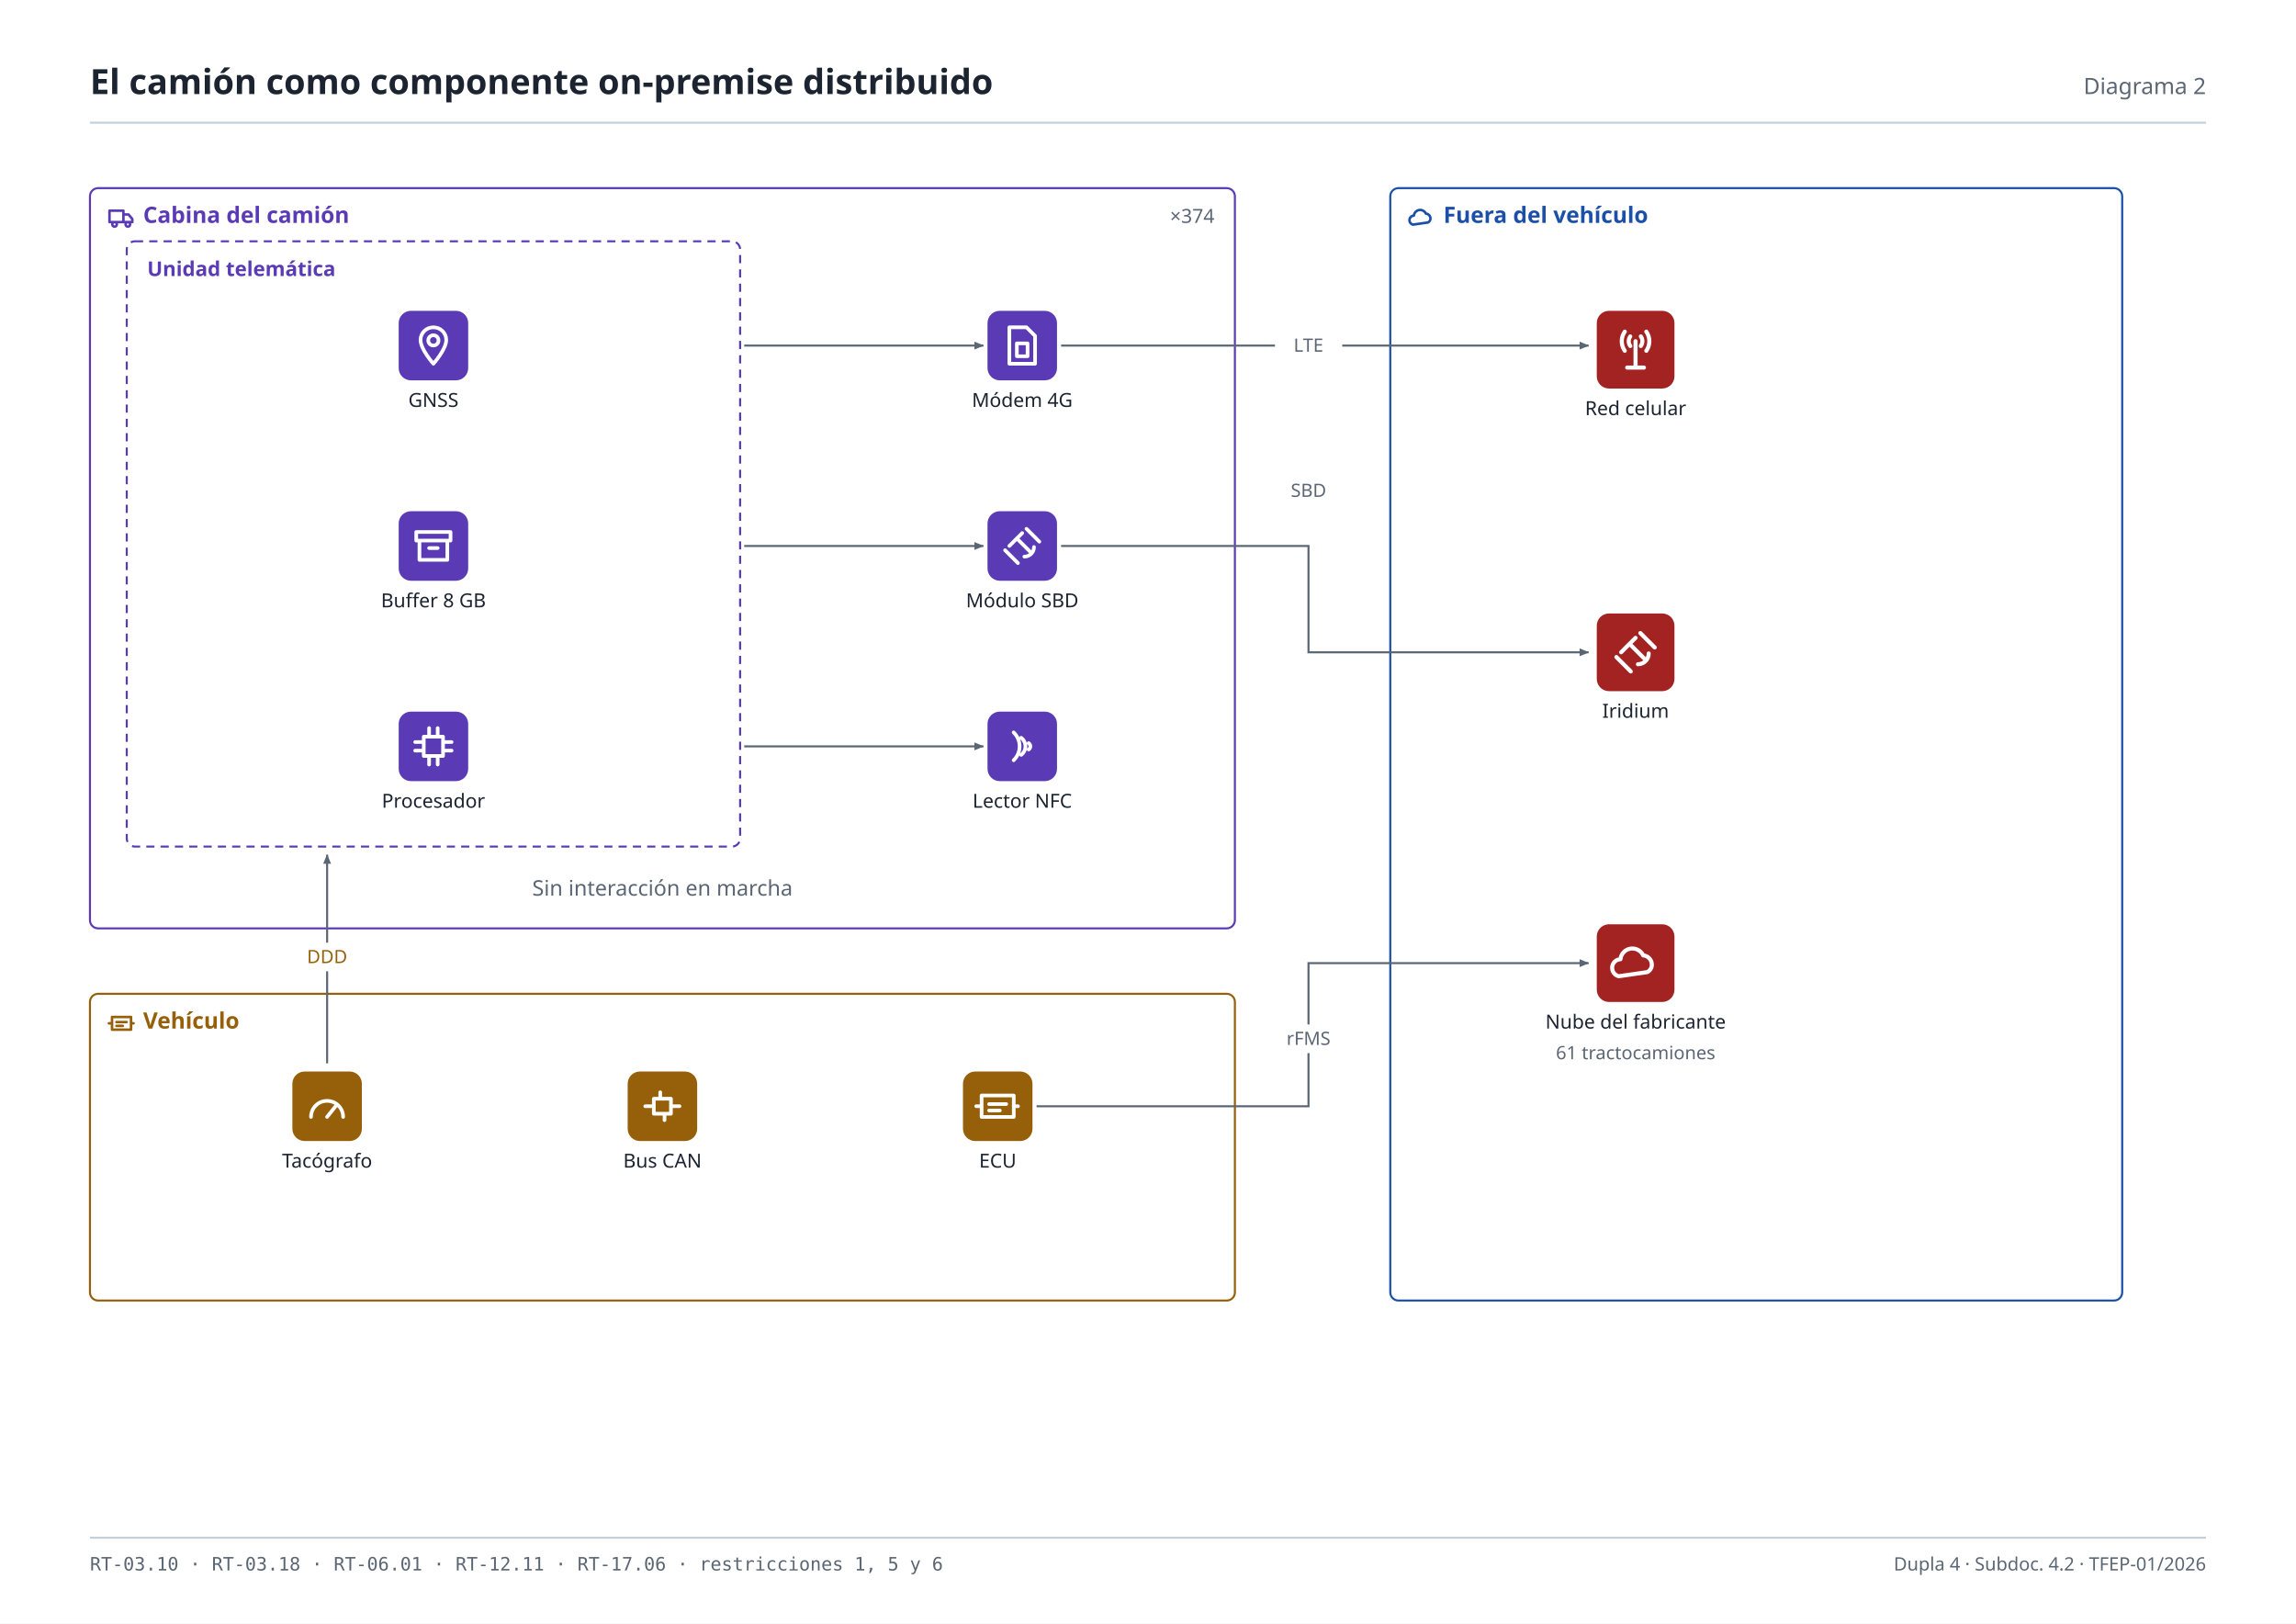
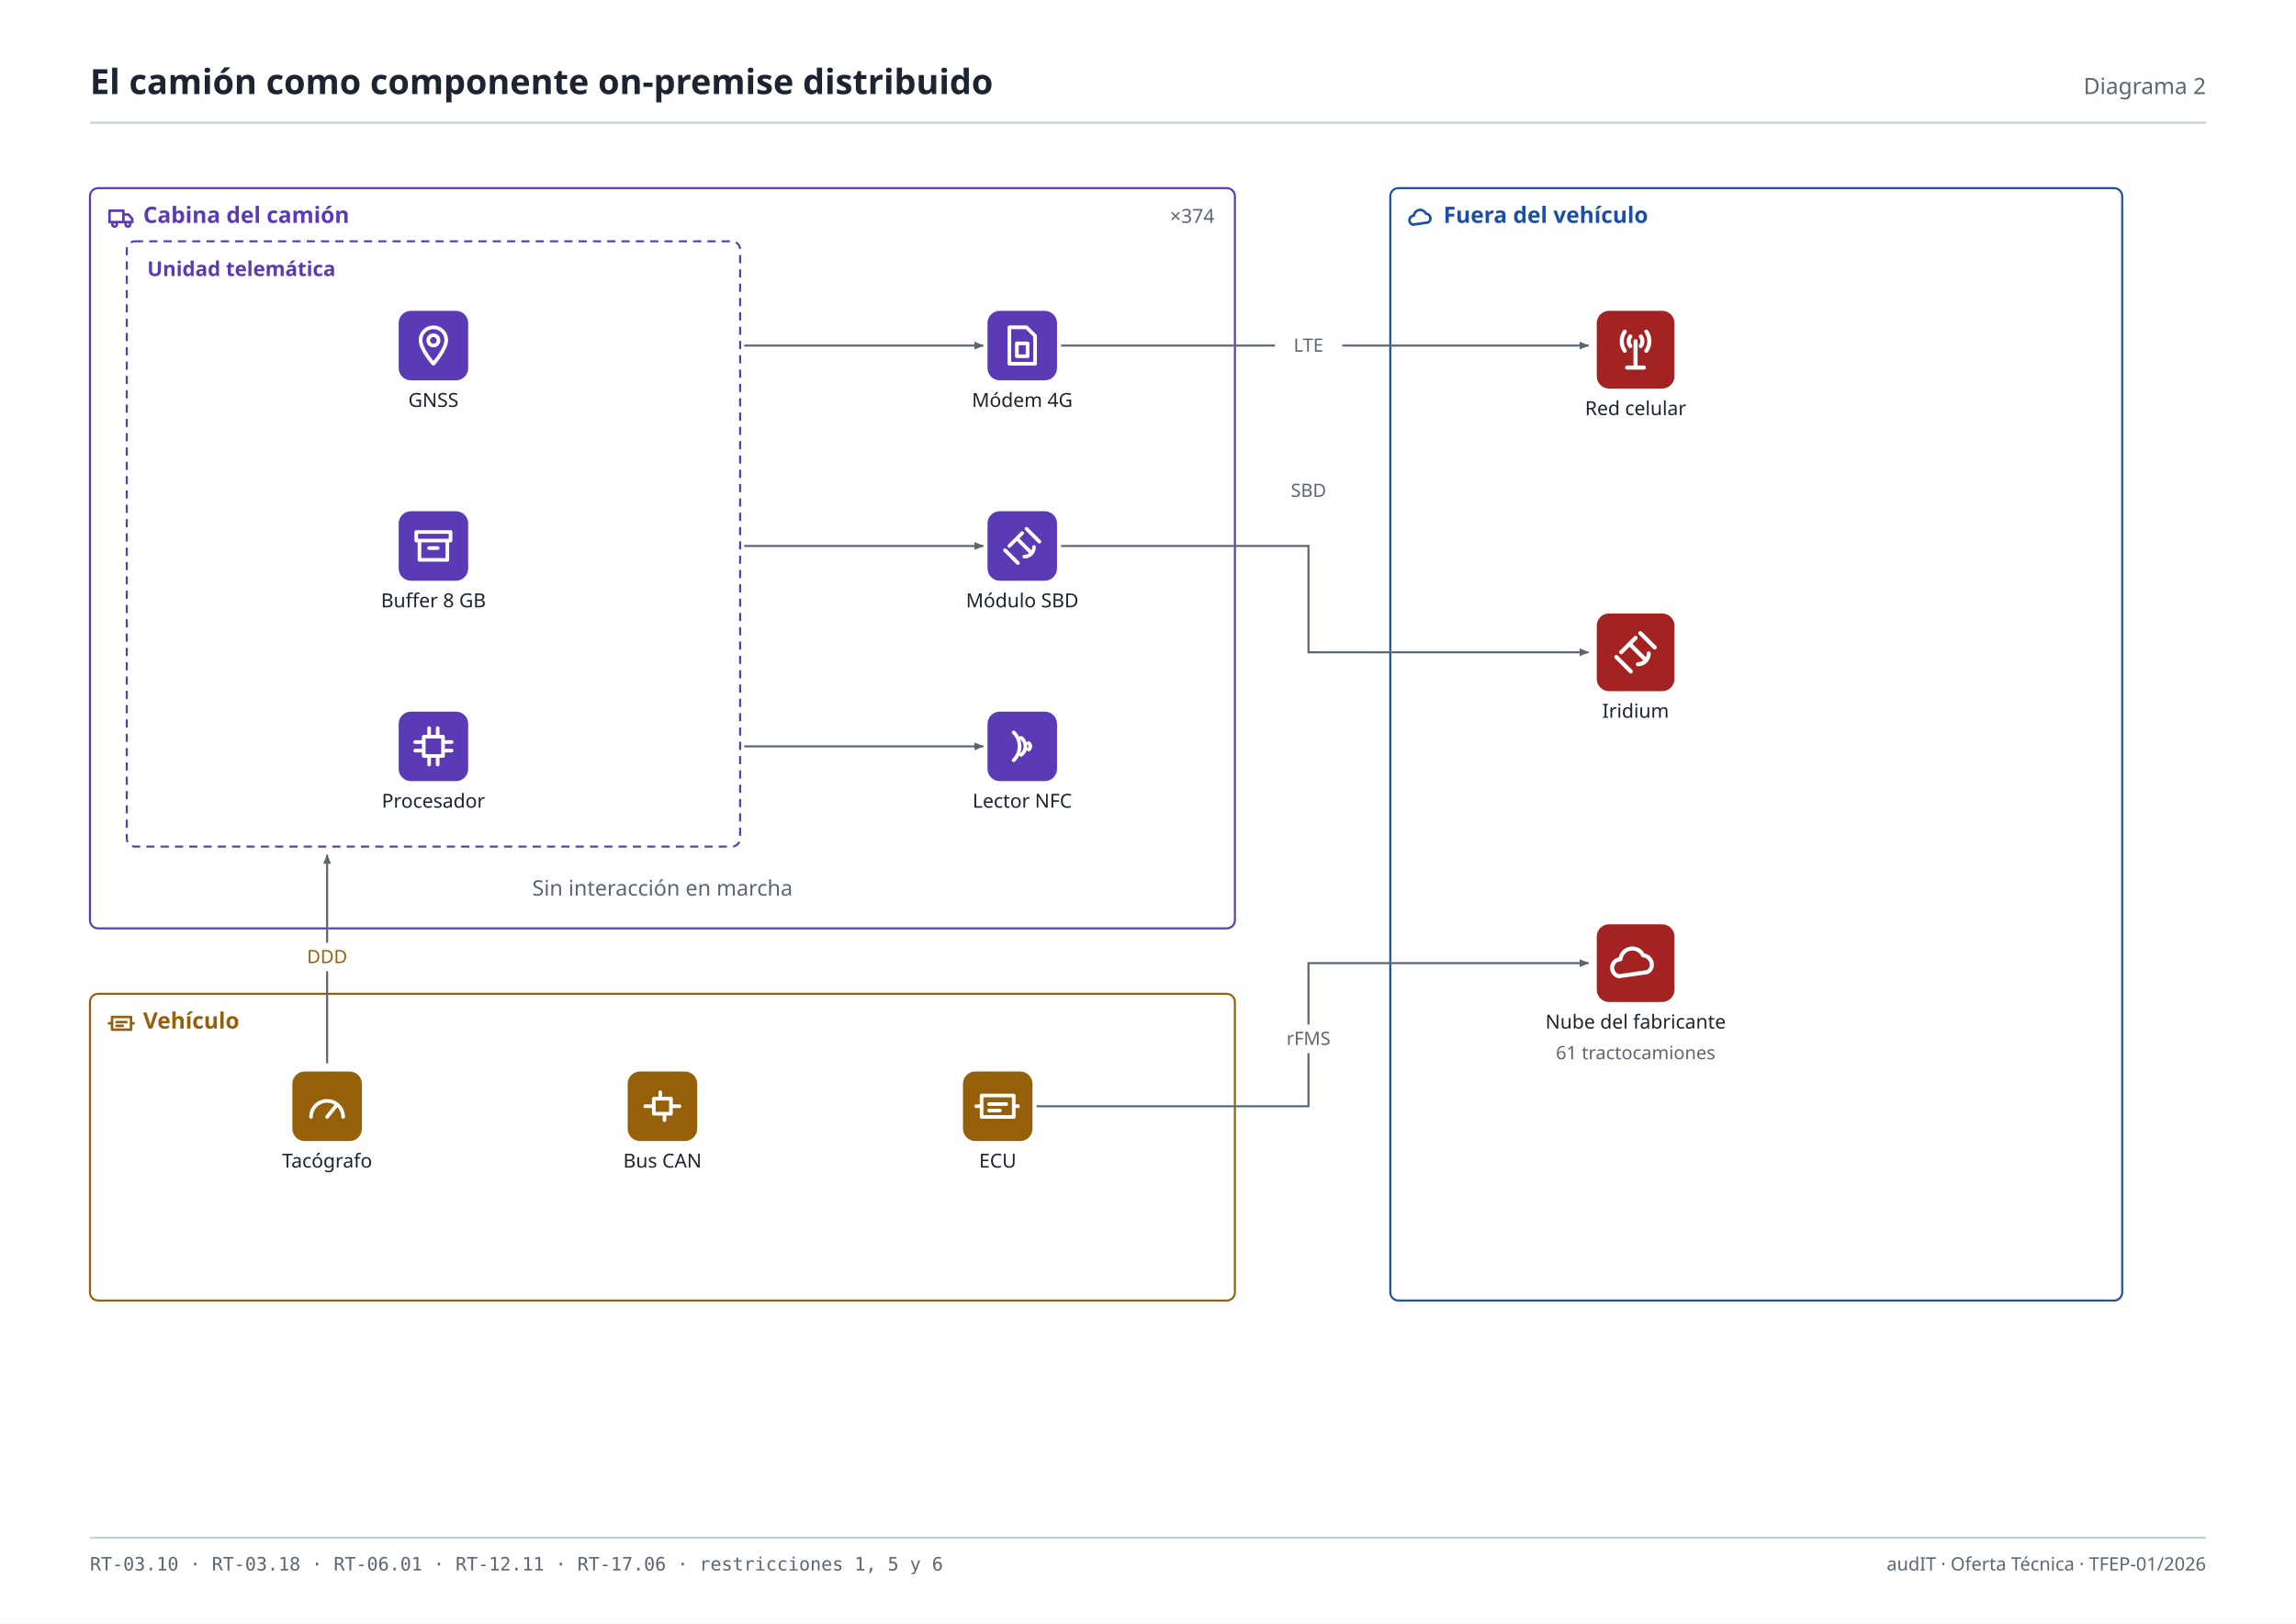
<svg xmlns="http://www.w3.org/2000/svg" width="1123" height="794" viewBox="0 0 1123 794">
  <defs>
+     <marker id="a5B6675" viewBox="0 0 10 10" refX="8" refY="5" markerWidth="5.5" markerHeight="5.5" orient="auto-start-reverse">
+       <path d="M0,1.5 L8.5,5 L0,8.5 z" fill="#5B6675" />
+     </marker>
+     <marker id="b5B6675" viewBox="0 0 10 10" refX="2" refY="5" markerWidth="5.5" markerHeight="5.5" orient="auto">
+       <path d="M8.5,1.5 L0,5 L8.5,8.5 z" fill="#5B6675" />
+     </marker>
    <marker id="aA32222" viewBox="0 0 10 10" refX="8" refY="5" markerWidth="5.5" markerHeight="5.5" orient="auto-start-reverse">
      <path d="M0,1.5 L8.5,5 L0,8.5 z" fill="#A32222" />
    </marker>
    <marker id="bA32222" viewBox="0 0 10 10" refX="2" refY="5" markerWidth="5.5" markerHeight="5.5" orient="auto">
      <path d="M8.5,1.5 L0,5 L8.5,8.5 z" fill="#A32222" />
-     </marker>
-     <marker id="a5B6675" viewBox="0 0 10 10" refX="8" refY="5" markerWidth="5.5" markerHeight="5.5" orient="auto-start-reverse">
-       <path d="M0,1.5 L8.5,5 L0,8.5 z" fill="#5B6675" />
-     </marker>
-     <marker id="b5B6675" viewBox="0 0 10 10" refX="2" refY="5" markerWidth="5.5" markerHeight="5.5" orient="auto">
-       <path d="M8.5,1.5 L0,5 L8.5,8.5 z" fill="#5B6675" />
    </marker>
    <marker id="a1B4FA8" viewBox="0 0 10 10" refX="8" refY="5" markerWidth="5.5" markerHeight="5.5" orient="auto-start-reverse">
      <path d="M0,1.5 L8.5,5 L0,8.5 z" fill="#1B4FA8" />
    </marker>
    <marker id="b1B4FA8" viewBox="0 0 10 10" refX="2" refY="5" markerWidth="5.5" markerHeight="5.5" orient="auto">
      <path d="M8.5,1.5 L0,5 L8.5,8.5 z" fill="#1B4FA8" />
    </marker>
  </defs>
  <rect width="1123" height="794" fill="#FFFFFF" />
  <text x="44" y="46" font-family="'IBM Plex Sans','Noto Sans',system-ui,sans-serif" font-size="17" font-weight="600" fill="#1B2430">El camión como componente on-premise distribuido</text>
  <text x="1079" y="46" font-family="'IBM Plex Sans','Noto Sans',system-ui,sans-serif" font-size="11" fill="#5B6675" text-anchor="end">Diagrama 2</text>
  <line x1="44" y1="60" x2="1079" y2="60" stroke="#C6D0DC" stroke-width="1" />
  <rect x="44" y="92" width="560" height="362" rx="4" fill="#FFFFFF" stroke="#5B3BB5" stroke-width="1" />
  <g transform="translate(52,99) scale(0.62)" fill="none" stroke="#5B3BB5" stroke-width="2" stroke-linecap="round" stroke-linejoin="round">
    <path d="M2.5 6.5h11v9h-11zM13.5 9.5h4l3 3.5v2.5h-7zM6.5 15.5a1.8 1.8 0 1 0 0 3.6 1.8 1.8 0 0 0 0-3.6M17 15.5a1.8 1.8 0 1 0 0 3.6 1.8 1.8 0 0 0 0-3.6" />
  </g>
  <text x="70" y="109" font-family="'IBM Plex Sans','Noto Sans',system-ui,sans-serif" font-size="11" font-weight="600" fill="#5B3BB5">Cabina del camión</text>
  <text x="594" y="109" font-family="'IBM Plex Sans','Noto Sans',system-ui,sans-serif" font-size="9.5" fill="#5B6675" text-anchor="end">×374</text>
  <rect x="62" y="118" width="300" height="296" rx="4" fill="#FFFFFF" stroke="#5B3BB5" stroke-width="1" stroke-dasharray="4 3" />
  <text x="72" y="135" font-family="'IBM Plex Sans','Noto Sans',system-ui,sans-serif" font-size="10" font-weight="600" fill="#5B3BB5">Unidad telemática</text>
  <rect x="195.0" y="152" width="34" height="34" rx="6" fill="#5B3BB5" />
  <g transform="translate(199.4,156.4) scale(1.048)" fill="none" stroke="#fff" stroke-width="1.7" stroke-linecap="round" stroke-linejoin="round">
    <path d="M12 3.5c-3.3 0-6 2.6-6 5.9 0 4.4 6 11.1 6 11.1s6-6.7 6-11.1c0-3.3-2.7-5.9-6-5.9zM12 7.2a2.4 2.4 0 1 0 0 4.8 2.4 2.4 0 0 0 0-4.8" />
  </g>
  <text x="212" y="199" font-family="'IBM Plex Sans','Noto Sans',system-ui,sans-serif" font-size="9.5" fill="#1B2430" text-anchor="middle">GNSS</text>
  <rect x="195.0" y="250" width="34" height="34" rx="6" fill="#5B3BB5" />
  <g transform="translate(199.4,254.4) scale(1.048)" fill="none" stroke="#fff" stroke-width="1.7" stroke-linecap="round" stroke-linejoin="round">
    <path d="M4 5.5h16v4H4zM5.5 9.5v9h13v-9M10 13h4" />
  </g>
  <text x="212" y="297" font-family="'IBM Plex Sans','Noto Sans',system-ui,sans-serif" font-size="9.5" fill="#1B2430" text-anchor="middle">Buffer 8 GB</text>
  <rect x="195.0" y="348" width="34" height="34" rx="6" fill="#5B3BB5" />
  <g transform="translate(199.4,352.4) scale(1.048)" fill="none" stroke="#fff" stroke-width="1.7" stroke-linecap="round" stroke-linejoin="round">
    <path d="M7.5 7.5h9v9h-9zM10 3.5v4M14 3.5v4M10 16.5v4M14 16.5v4M3.5 10h4M3.5 14h4M16.5 10h4M16.5 14h4" />
  </g>
  <text x="212" y="395" font-family="'IBM Plex Sans','Noto Sans',system-ui,sans-serif" font-size="9.5" fill="#1B2430" text-anchor="middle">Procesador</text>
  <rect x="483.0" y="152" width="34" height="34" rx="6" fill="#5B3BB5" />
  <g transform="translate(487.4,156.4) scale(1.048)" fill="none" stroke="#fff" stroke-width="1.7" stroke-linecap="round" stroke-linejoin="round">
    <path d="M6 3.5h8l4 4v13H6zM9.5 11h5v6h-5z" />
  </g>
  <text x="500" y="199" font-family="'IBM Plex Sans','Noto Sans',system-ui,sans-serif" font-size="9.5" fill="#1B2430" text-anchor="middle">Módem 4G</text>
  <rect x="483.0" y="250" width="34" height="34" rx="6" fill="#5B3BB5" />
  <g transform="translate(487.4,254.4) scale(1.048)" fill="none" stroke="#fff" stroke-width="1.7" stroke-linecap="round" stroke-linejoin="round">
    <path d="M6 12 12 6M4 14l6 6M14 4l6 6M9.5 8.5 15.5 14.5M13 17c2.5 0 4.5-2 4.5-4.5" />
  </g>
  <text x="500" y="297" font-family="'IBM Plex Sans','Noto Sans',system-ui,sans-serif" font-size="9.5" fill="#1B2430" text-anchor="middle">Módulo SBD</text>
  <rect x="483.0" y="348" width="34" height="34" rx="6" fill="#5B3BB5" />
  <g transform="translate(487.4,352.4) scale(1.048)" fill="none" stroke="#fff" stroke-width="1.7" stroke-linecap="round" stroke-linejoin="round">
    <path d="M8 5.5a9 9 0 0 1 0 13M11.5 8a5 5 0 0 1 0 8M15 10.5a1.8 1.8 0 0 1 0 3" />
  </g>
  <text x="500" y="395" font-family="'IBM Plex Sans','Noto Sans',system-ui,sans-serif" font-size="9.5" fill="#1B2430" text-anchor="middle">Lector NFC</text>
  <path d="M364,169 L481,169" fill="none" stroke="#5B6675" stroke-width="1" marker-end="url(#a5B6675)" />
  <path d="M364,267 L481,267" fill="none" stroke="#5B6675" stroke-width="1" marker-end="url(#a5B6675)" />
  <path d="M364,365 L481,365" fill="none" stroke="#5B6675" stroke-width="1" marker-end="url(#a5B6675)" />
  <text x="324" y="438" font-family="'IBM Plex Sans','Noto Sans',system-ui,sans-serif" font-size="10.5" fill="#5B6675" text-anchor="middle">Sin interacción en marcha</text>
  <rect x="44" y="486" width="560" height="150" rx="4" fill="#FFFFFF" stroke="#96600B" stroke-width="1" />
  <g transform="translate(52,493) scale(0.62)" fill="none" stroke="#96600B" stroke-width="2" stroke-linecap="round" stroke-linejoin="round">
    <path d="M4.5 7h15v10h-15zM8 11h8M8 14h5M4.5 12H2M21.5 12h-2" />
  </g>
  <text x="70" y="503" font-family="'IBM Plex Sans','Noto Sans',system-ui,sans-serif" font-size="11" font-weight="600" fill="#96600B">Vehículo</text>
  <rect x="143.0" y="524" width="34" height="34" rx="6" fill="#96600B" />
  <g transform="translate(147.4,528.4) scale(1.048)" fill="none" stroke="#fff" stroke-width="1.7" stroke-linecap="round" stroke-linejoin="round">
    <path d="M4.5 17a7.5 7.5 0 1 1 15 0M12 17l4-5M12 17h.01" />
  </g>
  <text x="160" y="571" font-family="'IBM Plex Sans','Noto Sans',system-ui,sans-serif" font-size="9.5" fill="#1B2430" text-anchor="middle">Tacógrafo</text>
  <rect x="307.0" y="524" width="34" height="34" rx="6" fill="#96600B" />
  <g transform="translate(311.4,528.4) scale(1.048)" fill="none" stroke="#fff" stroke-width="1.7" stroke-linecap="round" stroke-linejoin="round">
    <path d="M4 12h4M16 12h4M8 8.5h8v7H8zM11 5.5v3M13 15.5v3" />
  </g>
  <text x="324" y="571" font-family="'IBM Plex Sans','Noto Sans',system-ui,sans-serif" font-size="9.5" fill="#1B2430" text-anchor="middle">Bus CAN</text>
  <rect x="471.0" y="524" width="34" height="34" rx="6" fill="#96600B" />
  <g transform="translate(475.4,528.4) scale(1.048)" fill="none" stroke="#fff" stroke-width="1.7" stroke-linecap="round" stroke-linejoin="round">
    <path d="M4.5 7h15v10h-15zM8 11h8M8 14h5M4.5 12H2M21.5 12h-2" />
  </g>
  <text x="488" y="571" font-family="'IBM Plex Sans','Noto Sans',system-ui,sans-serif" font-size="9.5" fill="#1B2430" text-anchor="middle">ECU</text>
  <path d="M160,520 L160,418" fill="none" stroke="#5B6675" stroke-width="1" marker-end="url(#a5B6675)" />
  <rect x="143.6" y="461" width="32.9" height="14" fill="#FFFFFF" />
  <text x="160" y="471" font-family="'IBM Plex Sans','Noto Sans',system-ui,sans-serif" font-size="9" fill="#96600B" text-anchor="middle">DDD</text>
  <rect x="680" y="92" width="358" height="544" rx="4" fill="#FFFFFF" stroke="#1B4FA8" stroke-width="1" />
  <g transform="translate(688,99) scale(0.62)" fill="none" stroke="#1B4FA8" stroke-width="2" stroke-linecap="round" stroke-linejoin="round">
    <path d="M5 17.5a3.6 3.6 0 0 1 .7-7.1 5 5 0 0 1 9.5-1.6 3.9 3.9 0 0 1 3.6 3.9 3.4 3.4 0 0 1-2 3.1z" />
  </g>
  <text x="706" y="109" font-family="'IBM Plex Sans','Noto Sans',system-ui,sans-serif" font-size="11" font-weight="600" fill="#1B4FA8">Fuera del vehículo</text>
  <rect x="781.0" y="152" width="38" height="38" rx="6" fill="#A32222" />
  <g transform="translate(785.9,156.9) scale(1.172)" fill="none" stroke="#fff" stroke-width="1.7" stroke-linecap="round" stroke-linejoin="round">
    <path d="M12 8.5v11M7.5 4.5a7 7 0 0 0 0 8M16.5 4.5a7 7 0 0 1 0 8M9.8 6.5a3.4 3.4 0 0 0 0 4M14.2 6.5a3.4 3.4 0 0 1 0 4M8.5 19.5h7" />
  </g>
  <text x="800" y="203" font-family="'IBM Plex Sans','Noto Sans',system-ui,sans-serif" font-size="9.5" fill="#1B2430" text-anchor="middle">Red celular</text>
  <rect x="781.0" y="300" width="38" height="38" rx="6" fill="#A32222" />
  <g transform="translate(785.9,304.9) scale(1.172)" fill="none" stroke="#fff" stroke-width="1.7" stroke-linecap="round" stroke-linejoin="round">
    <path d="M6 12 12 6M4 14l6 6M14 4l6 6M9.5 8.5 15.5 14.5M13 17c2.5 0 4.5-2 4.5-4.5" />
  </g>
  <text x="800" y="351" font-family="'IBM Plex Sans','Noto Sans',system-ui,sans-serif" font-size="9.5" fill="#1B2430" text-anchor="middle">Iridium</text>
  <rect x="781.0" y="452" width="38" height="38" rx="6" fill="#A32222" />
  <g transform="translate(785.9,456.9) scale(1.172)" fill="none" stroke="#fff" stroke-width="1.7" stroke-linecap="round" stroke-linejoin="round">
    <path d="M5 17.5a3.6 3.6 0 0 1 .7-7.1 5 5 0 0 1 9.5-1.6 3.9 3.9 0 0 1 3.6 3.9 3.4 3.4 0 0 1-2 3.1z" />
  </g>
  <text x="800" y="503" font-family="'IBM Plex Sans','Noto Sans',system-ui,sans-serif" font-size="9.5" fill="#1B2430" text-anchor="middle">Nube del fabricante</text>
  <text x="800" y="518" font-family="'IBM Plex Sans','Noto Sans',system-ui,sans-serif" font-size="9" fill="#5B6675" text-anchor="middle">61 tractocamiones</text>
  <path d="M519,169 L777,169" fill="none" stroke="#5B6675" stroke-width="1" marker-end="url(#a5B6675)" />
  <rect x="623.6" y="162" width="32.9" height="14" fill="#FFFFFF" />
  <text x="640" y="172" font-family="'IBM Plex Sans','Noto Sans',system-ui,sans-serif" font-size="9" fill="#5B6675" text-anchor="middle">LTE</text>
  <path d="M519,267 L640,267 L640,319 L777,319" fill="none" stroke="#5B6675" stroke-width="1" marker-end="url(#a5B6675)" />
  <rect x="623.6" y="233" width="32.9" height="14" fill="#FFFFFF" />
  <text x="640" y="243" font-family="'IBM Plex Sans','Noto Sans',system-ui,sans-serif" font-size="9" fill="#5B6675" text-anchor="middle">SBD</text>
  <path d="M507,541 L640,541 L640,471 L777,471" fill="none" stroke="#5B6675" stroke-width="1" marker-end="url(#a5B6675)" />
  <rect x="621.1" y="501" width="37.8" height="14" fill="#FFFFFF" />
  <text x="640" y="511" font-family="'IBM Plex Sans','Noto Sans',system-ui,sans-serif" font-size="9" fill="#5B6675" text-anchor="middle">rFMS</text>
  <line x1="44" y1="752" x2="1079" y2="752" stroke="#C6D0DC" stroke-width="1" />
  <text x="44" y="768" font-family="'IBM Plex Mono','DejaVu Sans Mono',monospace" font-size="9" fill="#5B6675">RT-03.10 · RT-03.18 · RT-06.01 · RT-12.11 · RT-17.06 · restricciones 1, 5 y 6</text>
-   <text x="1079" y="768" font-family="'IBM Plex Sans','Noto Sans',system-ui,sans-serif" font-size="9" fill="#5B6675" text-anchor="end">Dupla 4 · Subdoc. 4.2 · TFEP-01/2026</text>
+   <text x="1079" y="768" font-family="'IBM Plex Sans','Noto Sans',system-ui,sans-serif" font-size="9" fill="#5B6675" text-anchor="end">audIT · Oferta Técnica · TFEP-01/2026</text>
</svg>
